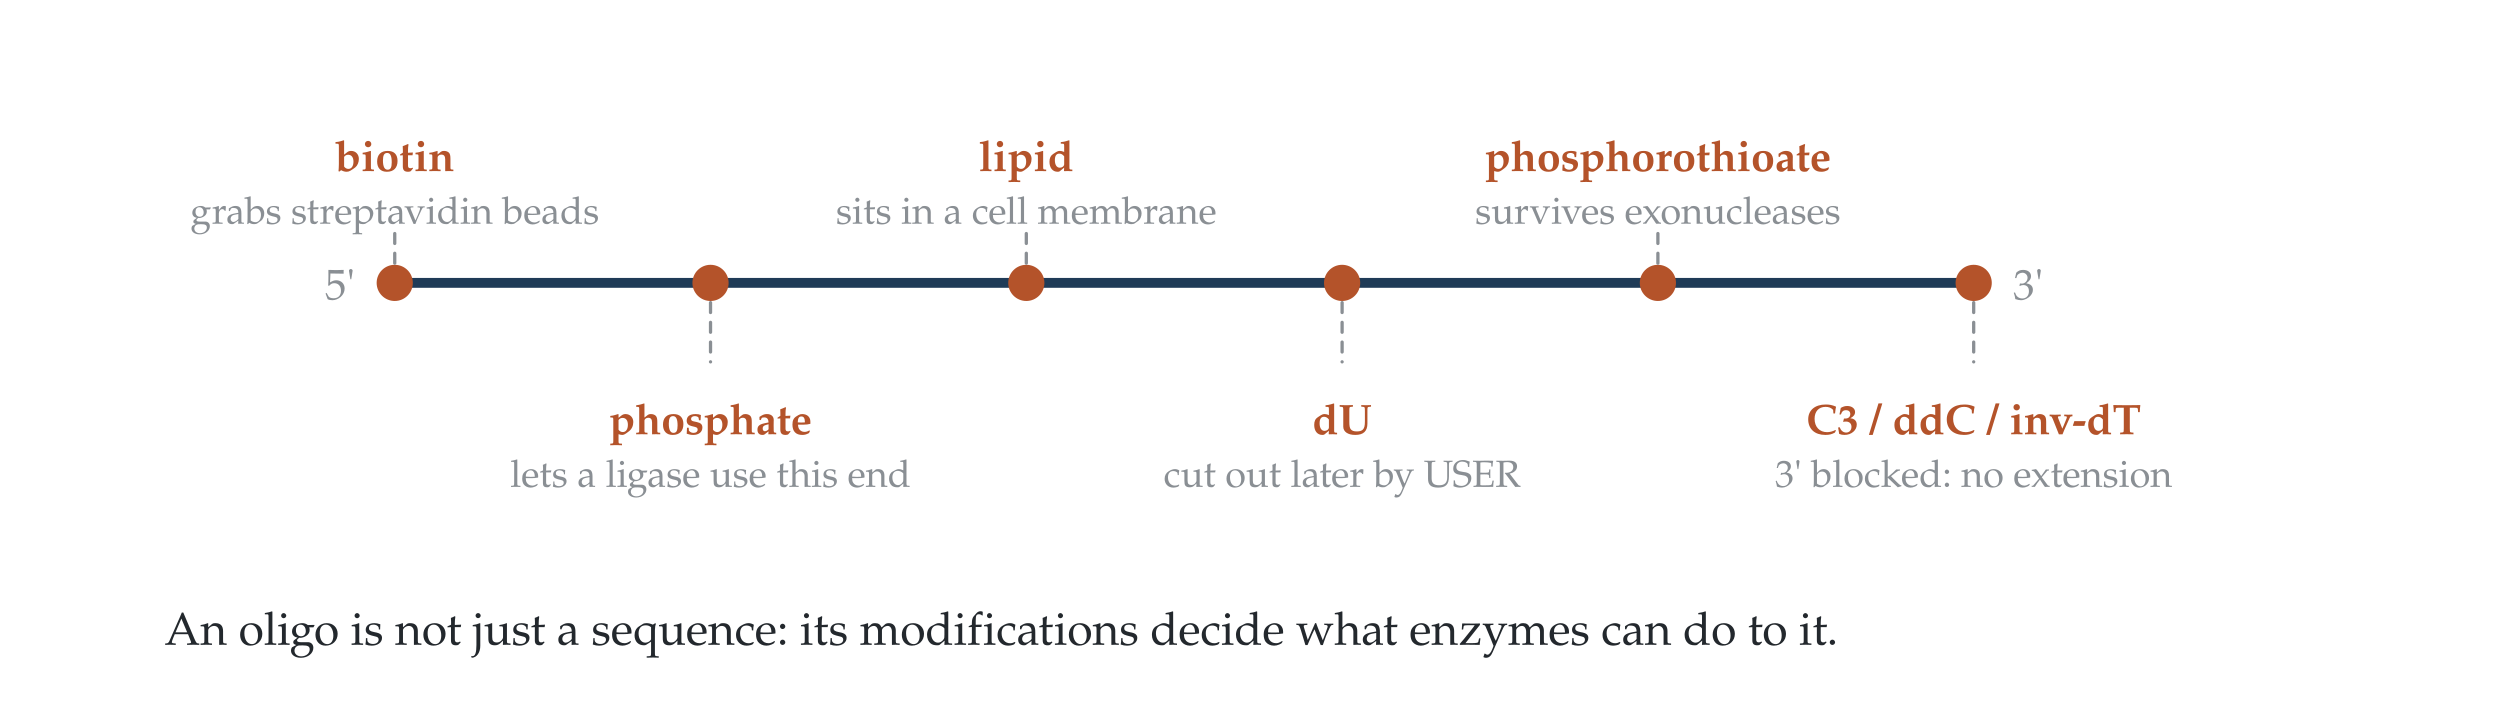
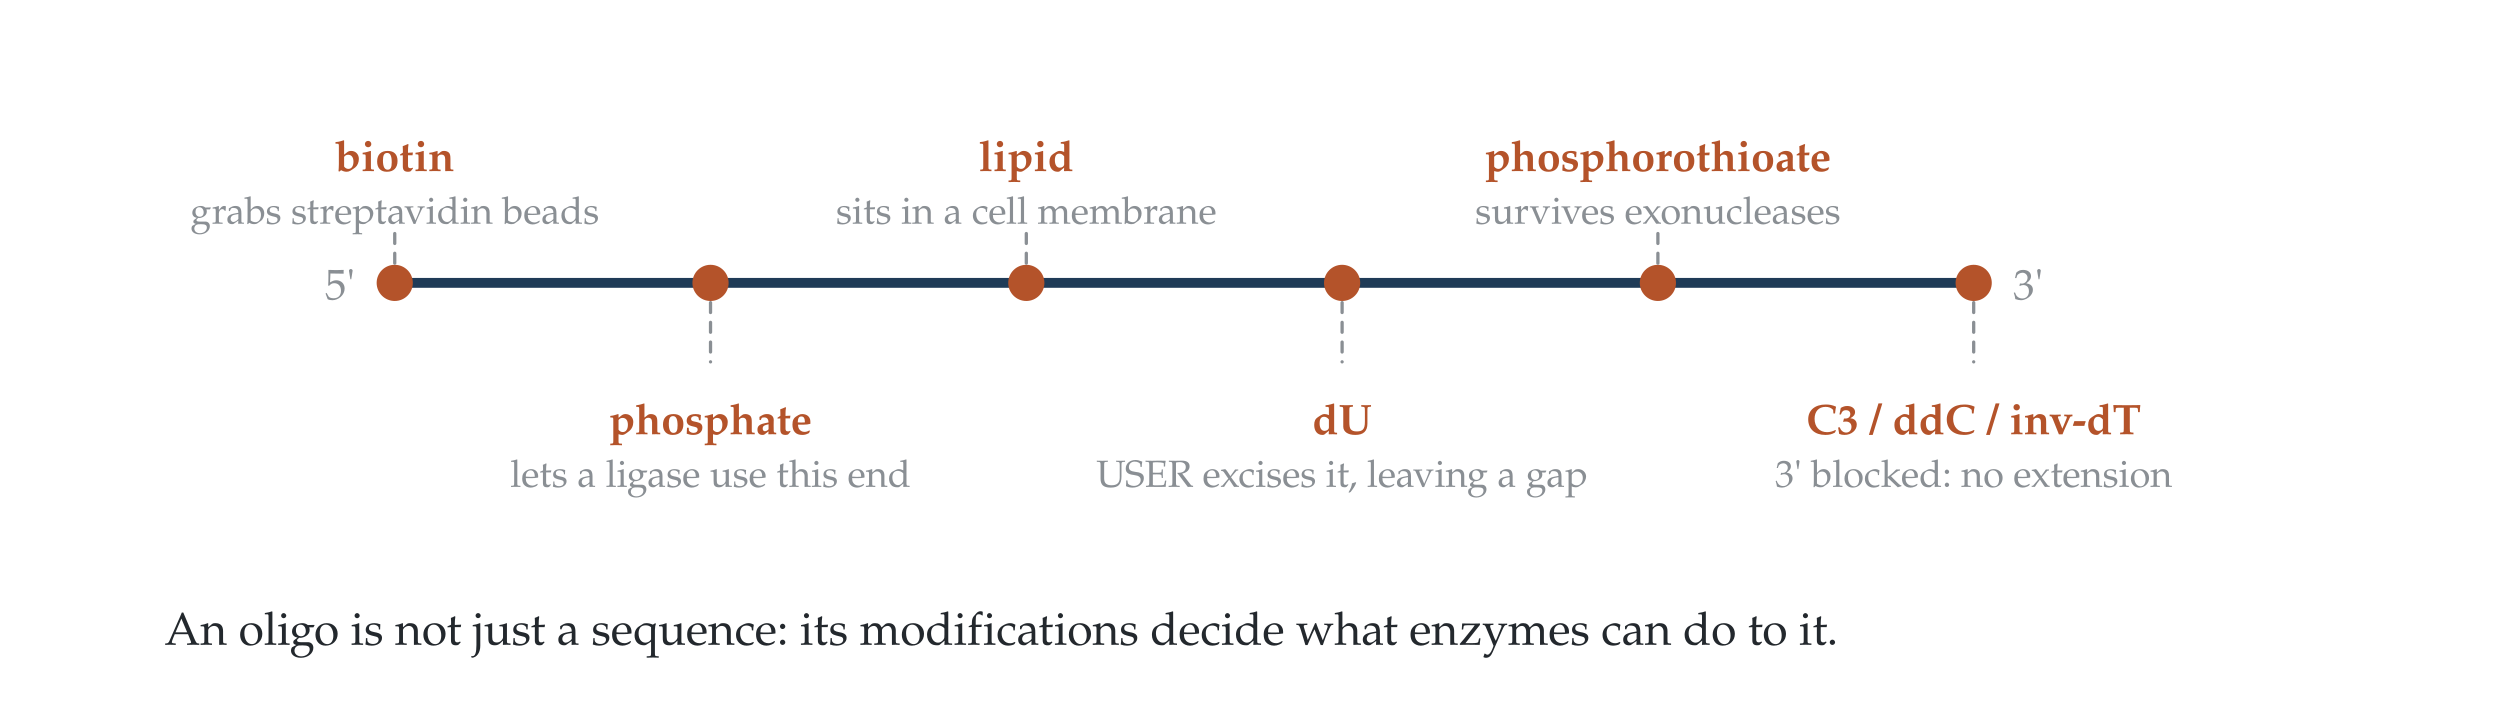
<svg xmlns="http://www.w3.org/2000/svg" viewBox="0 0 760 214" width="760" height="214" font-family="&quot;Palatino Linotype&quot;, &quot;Book Antiqua&quot;, Palatino, FreeSerif, serif" fill="#23282d">
  <rect width="760" height="214" fill="none" />
  <line x1="120" y1="86" x2="600" y2="86" stroke="#1f3b57" stroke-width="3" stroke-linecap="round" />
  <text x="108" y="91" font-size="13" text-anchor="end" fill="#8a8f94">5'</text>
  <text x="612" y="91" font-size="13" fill="#8a8f94">3'</text>
  <circle cx="120" cy="86" r="5.5" fill="#b4532a" />
  <line x1="120" y1="80" x2="120" y2="70" stroke="#8a8f94" stroke-width="1" stroke-linecap="round" stroke-dasharray="3 3" />
  <text x="120" y="52" font-size="13" text-anchor="middle" fill="#b4532a" font-weight="bold">biotin</text>
  <text x="120" y="68" font-size="11.5" text-anchor="middle" fill="#8a8f94">grabs streptavidin beads</text>
  <circle cx="216" cy="86" r="5.5" fill="#b4532a" />
  <line x1="216" y1="92" x2="216" y2="110" stroke="#8a8f94" stroke-width="1" stroke-linecap="round" stroke-dasharray="3 3" />
  <text x="216" y="132" font-size="13" text-anchor="middle" fill="#b4532a" font-weight="bold">phosphate</text>
  <text x="216" y="148" font-size="11.5" text-anchor="middle" fill="#8a8f94">lets a ligase use this end</text>
  <circle cx="312" cy="86" r="5.5" fill="#b4532a" />
  <line x1="312" y1="80" x2="312" y2="70" stroke="#8a8f94" stroke-width="1" stroke-linecap="round" stroke-dasharray="3 3" />
  <text x="312" y="52" font-size="13" text-anchor="middle" fill="#b4532a" font-weight="bold">lipid</text>
  <text x="312" y="68" font-size="11.5" text-anchor="middle" fill="#8a8f94">sits in a cell membrane</text>
  <circle cx="408" cy="86" r="5.5" fill="#b4532a" />
  <line x1="408" y1="92" x2="408" y2="110" stroke="#8a8f94" stroke-width="1" stroke-linecap="round" stroke-dasharray="3 3" />
  <text x="408" y="132" font-size="13" text-anchor="middle" fill="#b4532a" font-weight="bold">dU</text>
-   <text x="408" y="148" font-size="11.5" text-anchor="middle" fill="#8a8f94">cut out later by USER</text>
+   <text x="408" y="148" font-size="11.5" text-anchor="middle" fill="#8a8f94">USER excises it, leaving a gap</text>
  <circle cx="504" cy="86" r="5.5" fill="#b4532a" />
  <line x1="504" y1="80" x2="504" y2="70" stroke="#8a8f94" stroke-width="1" stroke-linecap="round" stroke-dasharray="3 3" />
  <text x="504" y="52" font-size="13" text-anchor="middle" fill="#b4532a" font-weight="bold">phosphorothioate</text>
  <text x="504" y="68" font-size="11.5" text-anchor="middle" fill="#8a8f94">survives exonucleases</text>
  <circle cx="600" cy="86" r="5.5" fill="#b4532a" />
  <line x1="600" y1="92" x2="600" y2="110" stroke="#8a8f94" stroke-width="1" stroke-linecap="round" stroke-dasharray="3 3" />
  <text x="600" y="132" font-size="13" text-anchor="middle" fill="#b4532a" font-weight="bold">C3 / ddC / inv-dT</text>
  <text x="600" y="148" font-size="11.5" text-anchor="middle" fill="#8a8f94">3' blocked: no extension</text>
  <text x="50" y="196" font-size="14" fill="#23282d">An oligo is not just a sequence: its modifications decide what enzymes can do to it.</text>
</svg>
